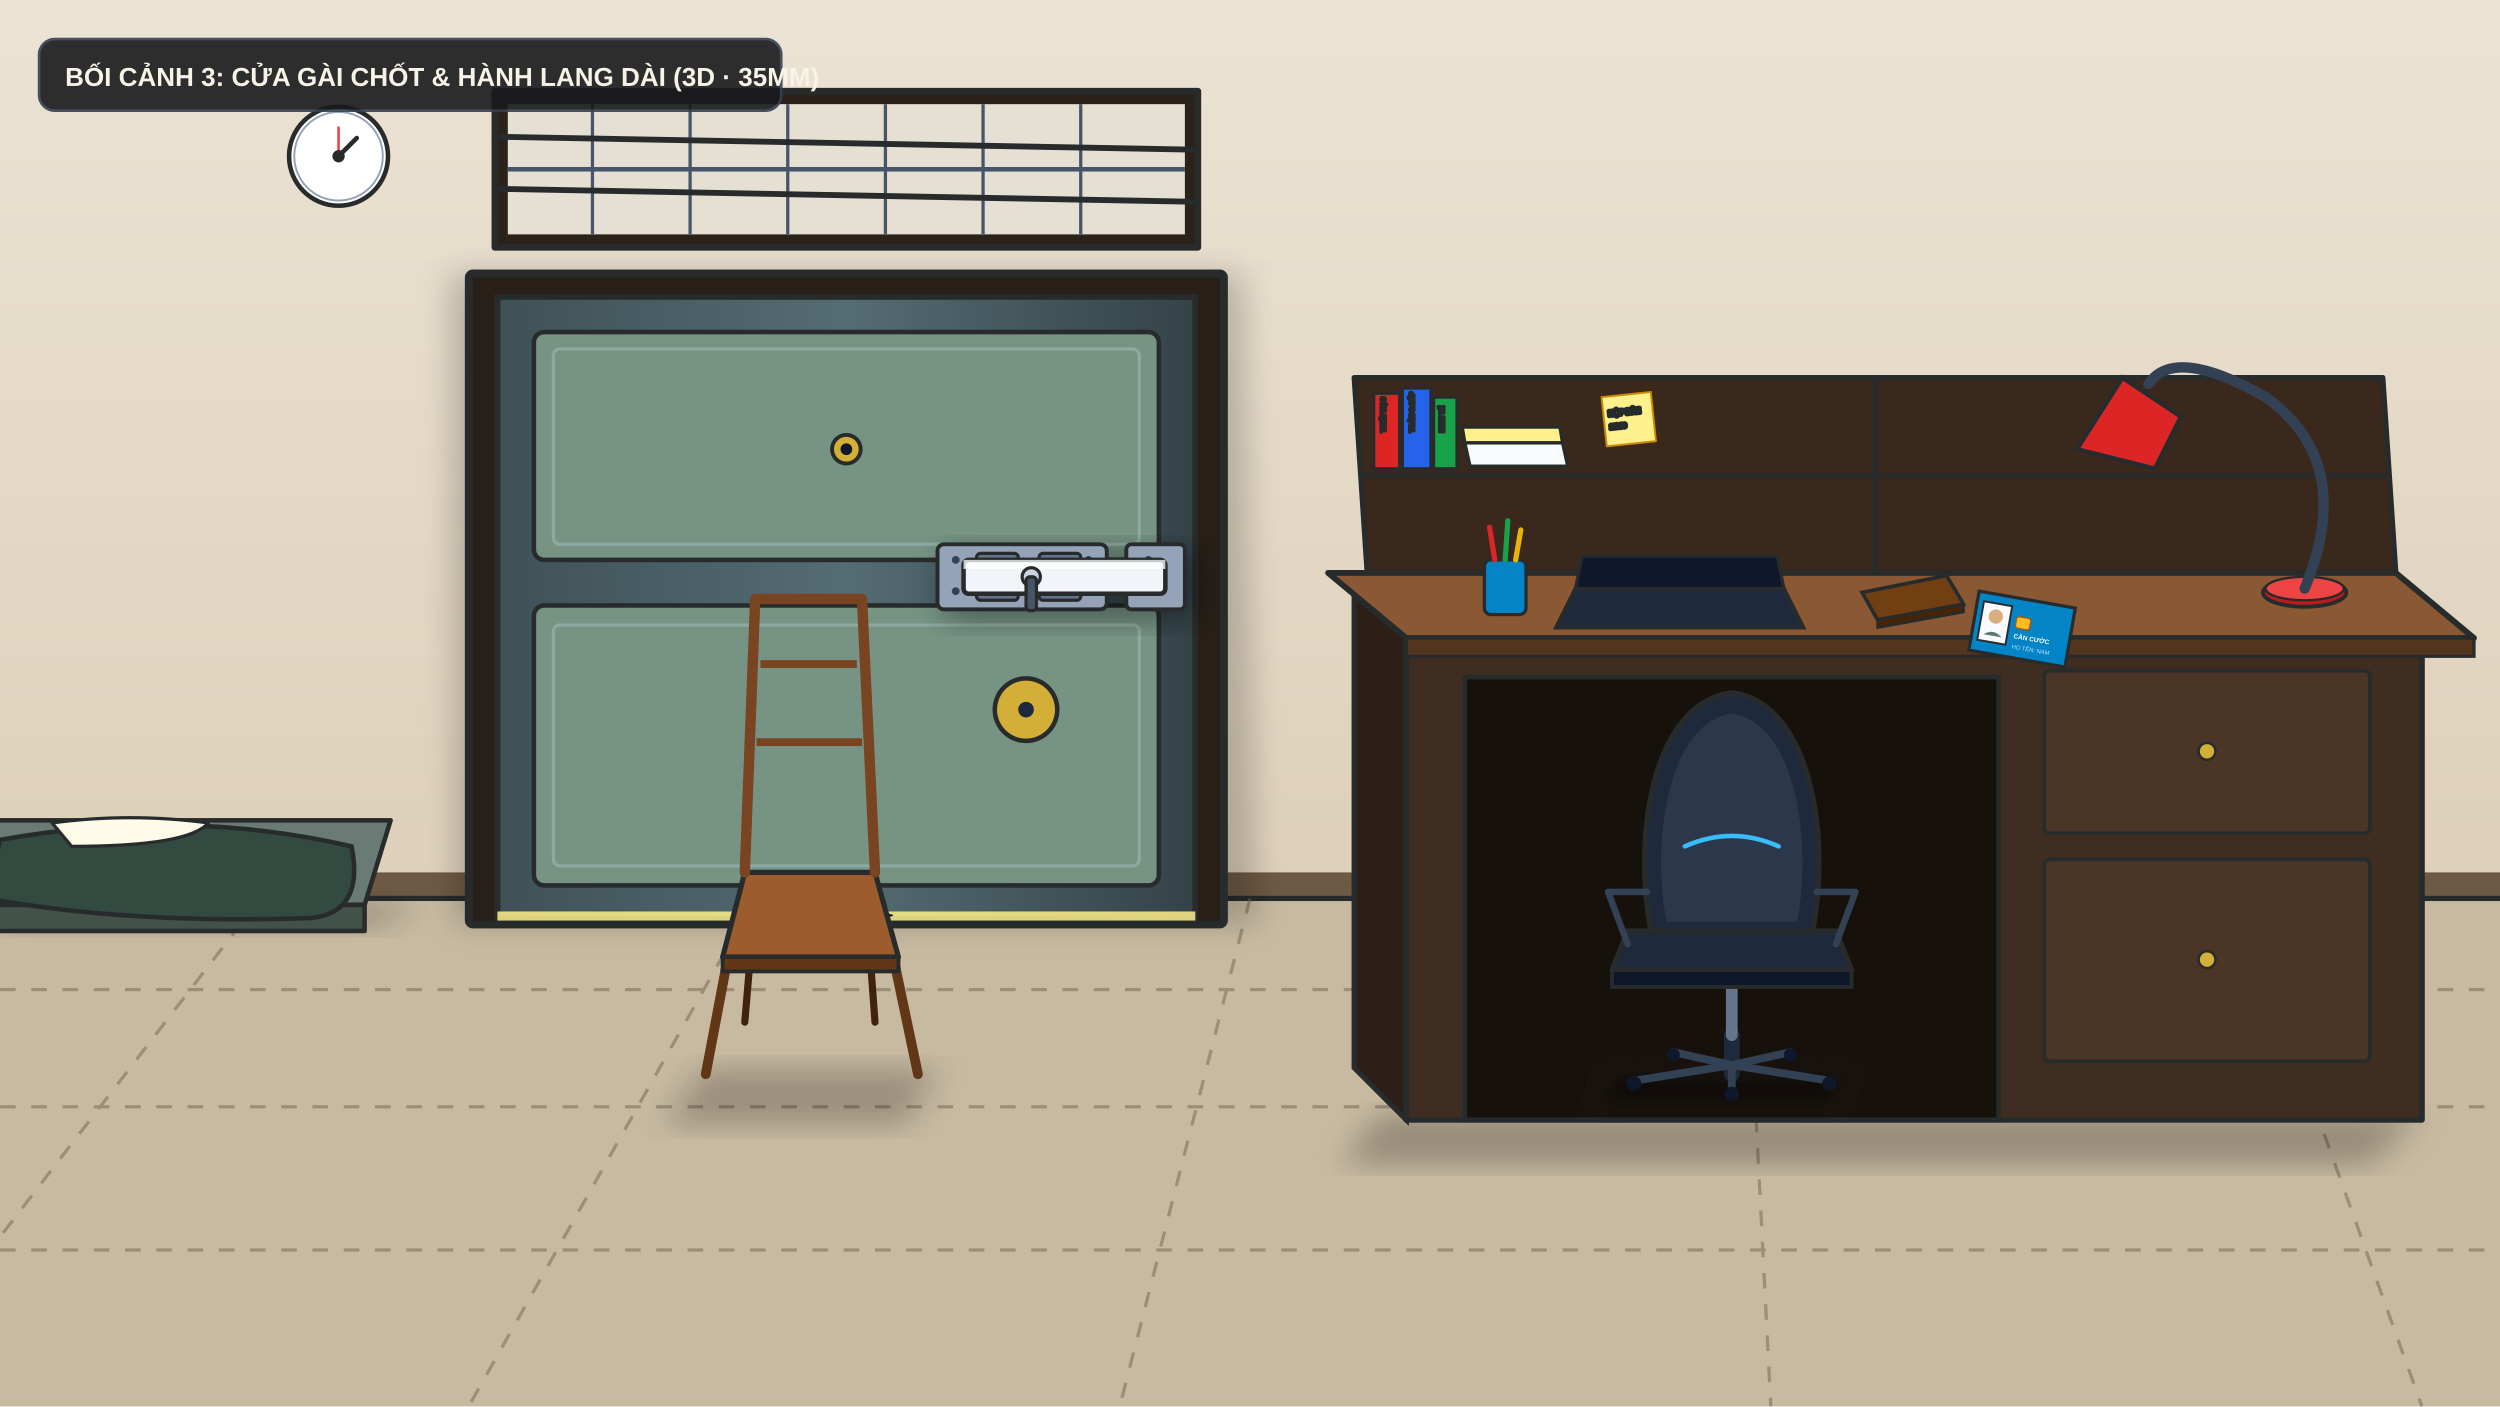
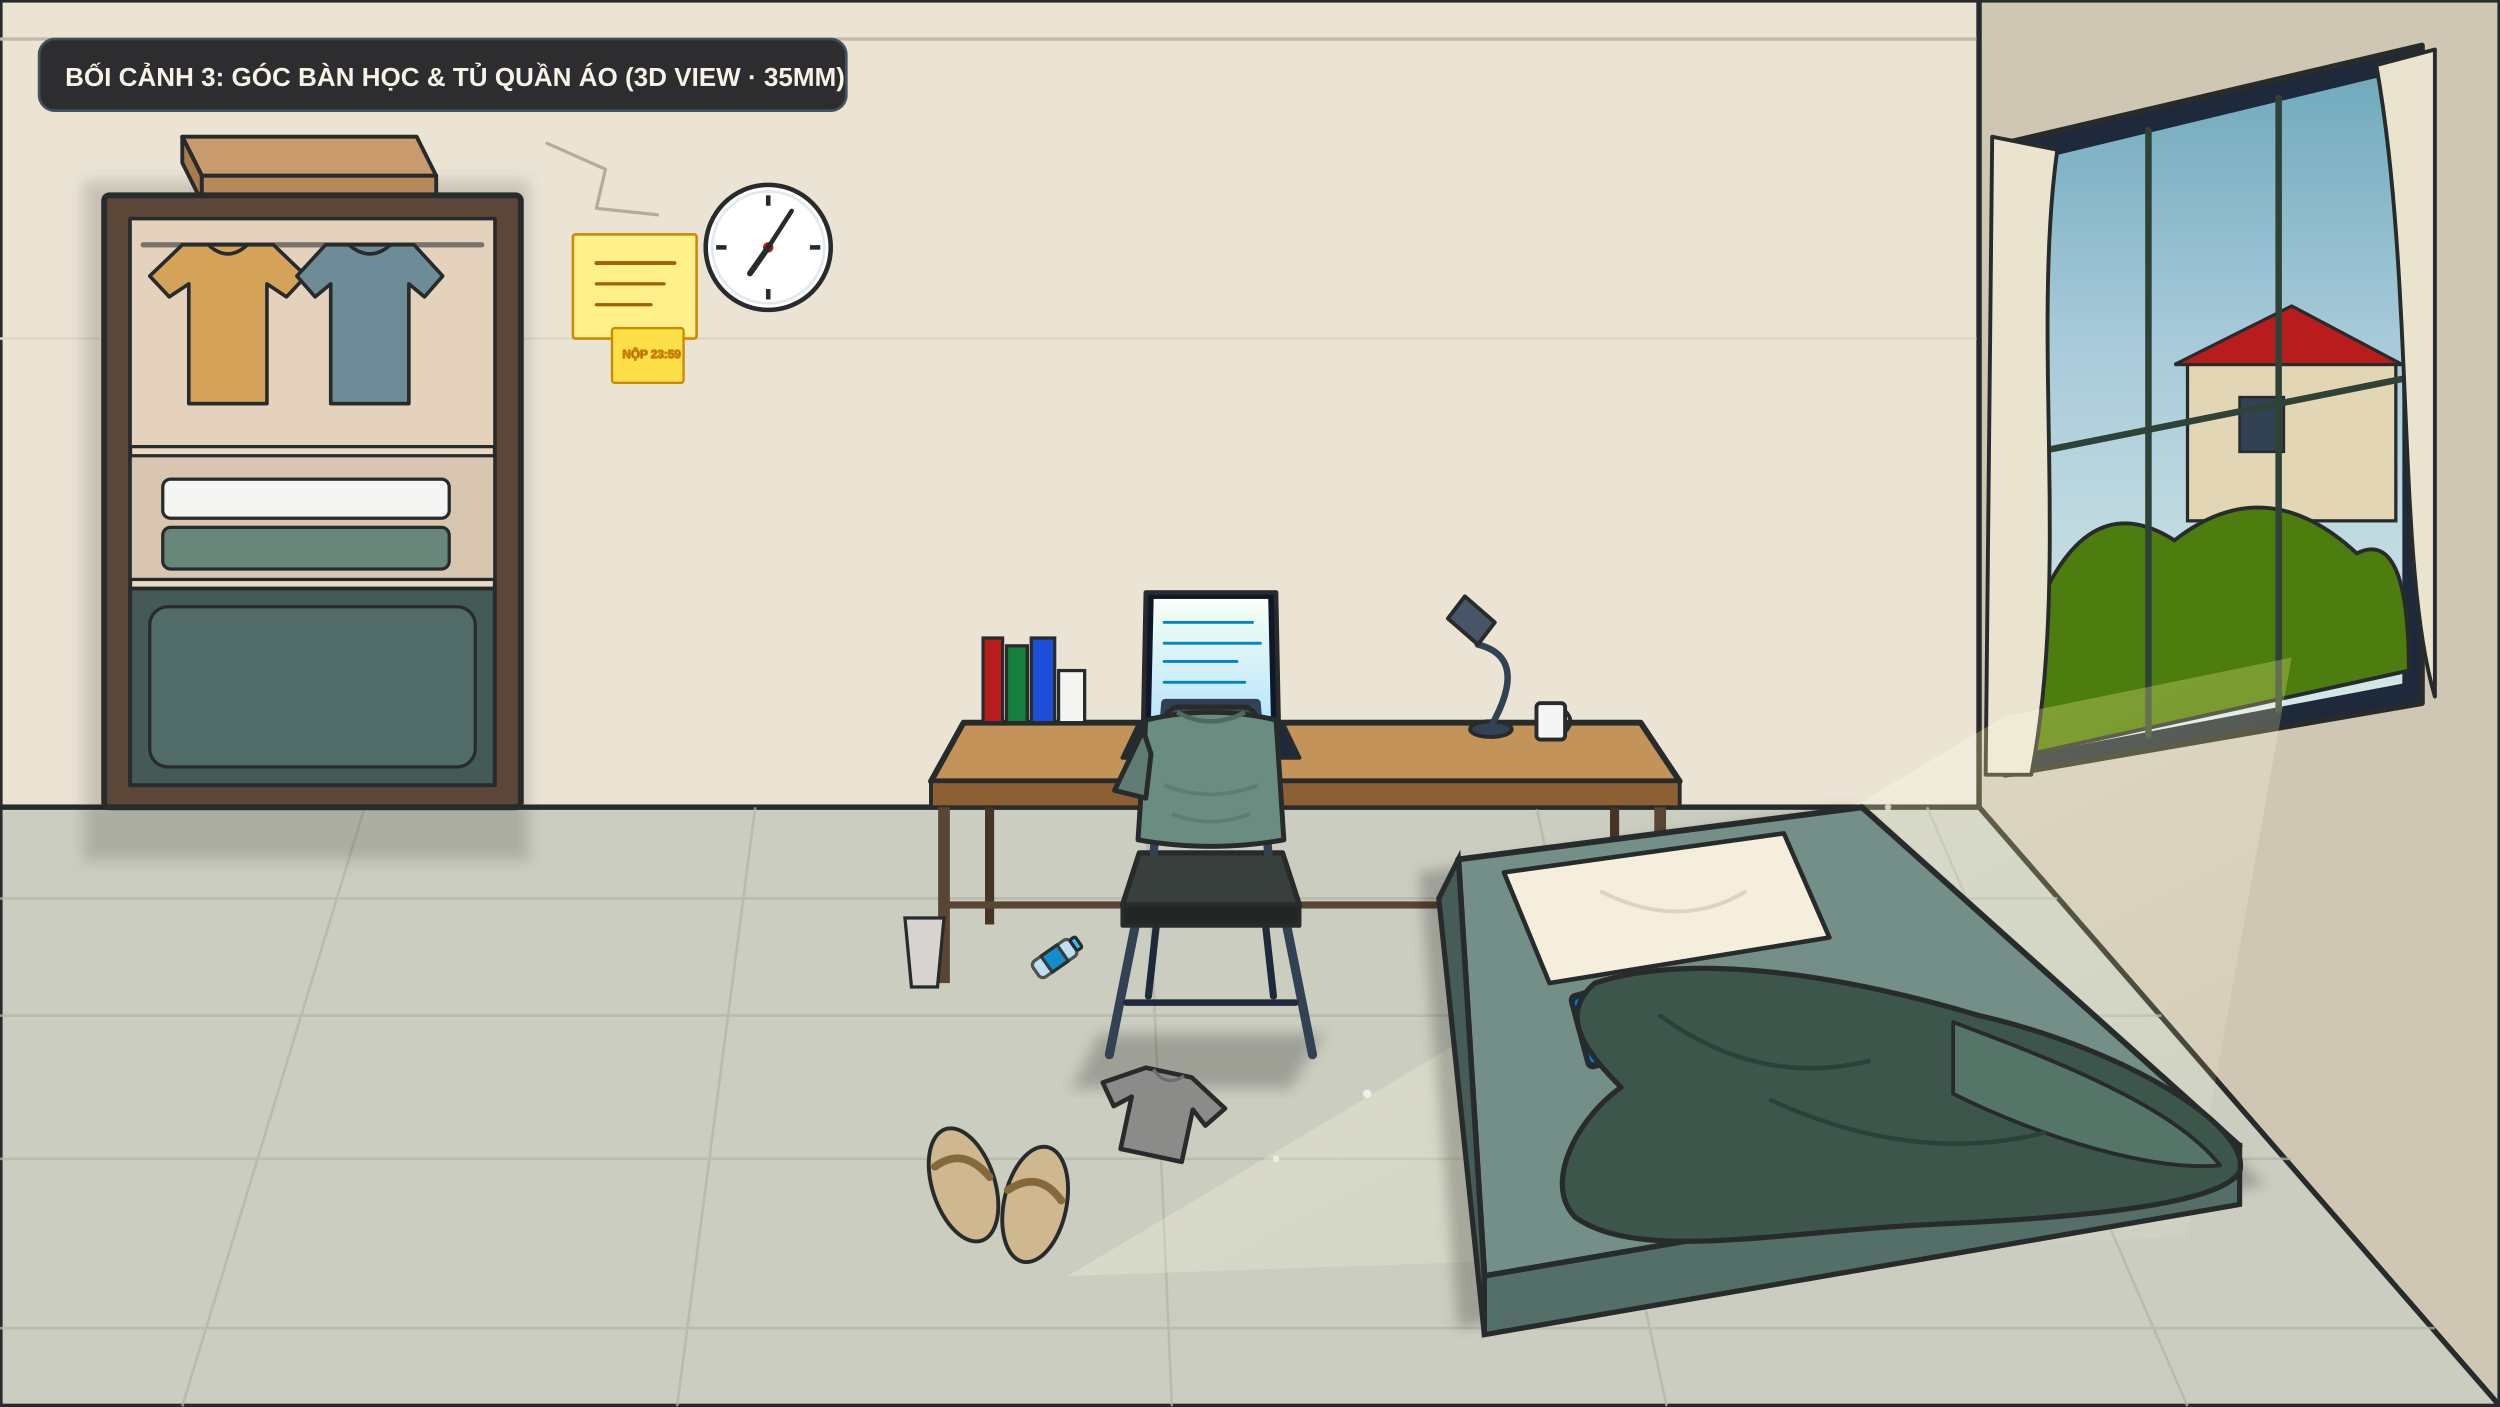
<svg xmlns="http://www.w3.org/2000/svg" width="1920" height="1080" viewBox="0 0 1920 1080">
  <defs>
-     <linearGradient id="door-3d-grad" x1="0%" y1="0%" x2="100%" y2="0%">
-       <stop offset="0%" stop-color="#3f5157" />
-       <stop offset="50%" stop-color="#546c73" />
-       <stop offset="100%" stop-color="#344348" />
+     <linearGradient id="sky-morning-s3" x1="0%" y1="0%" x2="0%" y2="100%">
+       <stop offset="0%" stop-color="#70a9bd" />
+       <stop offset="40%" stop-color="#a8cbda" />
+       <stop offset="100%" stop-color="#dbebe8" />
    </linearGradient>
-     <linearGradient id="wall-grad-scene3" x1="0%" y1="0%" x2="0%" y2="100%">
-       <stop offset="0%" stop-color="#ebe3d3" />
-       <stop offset="100%" stop-color="#ded0ba" />
+     <linearGradient id="sun-shaft-s3" x1="0%" y1="0%" x2="100%" y2="100%">
+       <stop offset="0%" stop-color="#fffde7" stop-opacity="0.65" />
+       <stop offset="35%" stop-color="#fef08a" stop-opacity="0.32" />
+       <stop offset="100%" stop-color="#fef08a" stop-opacity="0.05" />
    </linearGradient>
-     <filter id="door-shadow" x="-20%" y="-20%" width="140%" height="140%">
-       <feGaussianBlur stdDeviation="12" />
+     <linearGradient id="laptop-glow-s3" x1="0%" y1="0%" x2="0%" y2="100%">
+       <stop offset="0%" stop-color="#ffffff" />
+       <stop offset="10%" stop-color="#f0fdf4" />
+       <stop offset="100%" stop-color="#bae6fd" />
+     </linearGradient>
+     <filter id="ao-s3" x="-20%" y="-20%" width="140%" height="140%">
+       <feGaussianBlur stdDeviation="5" result="blur" />
+     </filter>
+     <filter id="dust-soft-s3" x="-50%" y="-50%" width="200%" height="200%">
+       <feGaussianBlur stdDeviation="0.7" />
    </filter>
  </defs>
-   <rect width="1920" height="690" fill="url(#wall-grad-scene3)" />
-   <rect y="690" width="1920" height="390" fill="#c8baa1" />
-   <rect y="670" width="1920" height="20" fill="#6e5a44" />
-   <line x1="0" y1="690" x2="1920" y2="690" stroke="#282b2b" stroke-width="4" />
-   <g stroke="#786955" stroke-width="2.5" opacity="0.55" stroke-dasharray="12 12">
-     <line x1="200" y1="690" x2="-100" y2="1080" />
-     <line x1="580" y1="690" x2="360" y2="1080" />
-     <line x1="960" y1="690" x2="860" y2="1080" />
-     <line x1="1340" y1="690" x2="1360" y2="1080" />
-     <line x1="1720" y1="690" x2="1860" y2="1080" />
-     <line x1="0" y1="760" x2="1920" y2="760" />
-     <line x1="0" y1="850" x2="1920" y2="850" />
-     <line x1="0" y1="960" x2="1920" y2="960" />
-   </g>
-   <g transform="translate(-80 570)" stroke="#282b2b" stroke-width="3.5" stroke-linejoin="round">
-     <polygon points="60,120 400,120 370,145 40,145" fill="#000" opacity="0.2" filter="url(#door-shadow)" />
-     <polygon points="60,60 380,60 360,125 40,125" fill="#697b74" stroke="#282b2b" stroke-width="3.5" />
-     <polygon points="40,125 360,125 360,145 40,145" fill="#425249" stroke="#282b2b" stroke-width="3.5" />
-     <path d="M80 75 Q220 50 350 80 Q360 130 320 135 Q180 140 70 120 Z" fill="#334a41" stroke="#282b2b" stroke-width="3.5" />
-     <path d="M120 62 Q180 54 240 62 Q225 80 135 80 Z" fill="#fefce8" stroke="#282b2b" stroke-width="2.5" />
-   </g>
-   <g transform="translate(260 120)" stroke="#282b2b" stroke-width="3.5">
-     <circle cx="0" cy="0" r="38" fill="#ffffff" />
-     <circle cx="0" cy="0" r="34" fill="none" stroke="#94a3b8" stroke-width="1.5" />
-     <line x1="0" y1="0" x2="14" y2="-14" stroke="#282b2b" stroke-width="3.5" stroke-linecap="round" />
-     <line x1="0" y1="0" x2="0" y2="-22" stroke="#ef4444" stroke-width="2" stroke-linecap="round" />
-     <circle cx="0" cy="0" r="3" fill="#282b2b" />
-   </g>
-   <g transform="translate(380 70)" stroke="#282b2b" stroke-width="4" stroke-linejoin="round">
-     <rect x="0" y="0" width="540" height="120" fill="#2b221a" stroke="#282b2b" stroke-width="5" />
-     <rect x="10" y="10" width="520" height="100" fill="#e5dfd4" stroke="none" />
-     <line x1="10" y1="60" x2="530" y2="60" stroke="#475569" stroke-width="3.5" />
-     <line x1="75" y1="10" x2="75" y2="110" stroke="#475569" stroke-width="2.5" />
-     <line x1="150" y1="10" x2="150" y2="110" stroke="#475569" stroke-width="2.5" />
-     <line x1="225" y1="10" x2="225" y2="110" stroke="#475569" stroke-width="2.5" />
-     <line x1="300" y1="10" x2="300" y2="110" stroke="#475569" stroke-width="2.5" />
-     <line x1="375" y1="10" x2="375" y2="110" stroke="#475569" stroke-width="2.5" />
-     <line x1="450" y1="10" x2="450" y2="110" stroke="#475569" stroke-width="2.5" />
-     <line x1="0" y1="35" x2="540" y2="45" stroke="#282b2b" stroke-width="4.5" stroke-linecap="round" />
-     <line x1="0" y1="75" x2="540" y2="85" stroke="#282b2b" stroke-width="4.5" stroke-linecap="round" />
-   </g>
-   <g id="door-unit-scene3" transform="translate(360 210)">
-     <polygon points="-15,0 595,0 605,500 -10,500" fill="#000" opacity="0.2" filter="url(#door-shadow)" />
-     <rect x="0" y="0" width="580" height="500" fill="#271f18" stroke="#282b2b" stroke-width="6" rx="3" />
-     <rect x="22" y="18" width="536" height="478" fill="url(#door-3d-grad)" stroke="#282b2b" stroke-width="4.5" />
-     <rect x="50" y="45" width="480" height="175" rx="8" fill="#769384" stroke="#282b2b" stroke-width="3.5" />
-     <rect x="50" y="255" width="480" height="215" rx="8" fill="#769384" stroke="#282b2b" stroke-width="3.5" />
-     <rect x="65" y="58" width="450" height="150" rx="5" fill="none" stroke="#8baaa0" stroke-width="2.5" />
-     <rect x="65" y="270" width="450" height="185" rx="5" fill="none" stroke="#8baaa0" stroke-width="2.5" />
-     <circle cx="290" cy="135" r="11" fill="#d4af37" stroke="#282b2b" stroke-width="3" />
-     <circle cx="290" cy="135" r="4.5" fill="#0f172a" stroke="none" />
-     <g transform="translate(360 230)">
-       <rect x="5" y="-18" width="195" height="55" rx="5" fill="#000" opacity="0.35" filter="url(#door-shadow)" />
-       <rect x="0" y="-22" width="130" height="50" rx="5" fill="#94a3b8" stroke="#282b2b" stroke-width="3" />
-       <circle cx="14" cy="-10" r="3" fill="#334155" stroke="none" />
-       <circle cx="14" cy="14" r="3" fill="#334155" stroke="none" />
-       <circle cx="116" cy="-10" r="3" fill="#334155" stroke="none" />
-       <circle cx="116" cy="14" r="3" fill="#334155" stroke="none" />
-       <rect x="145" y="-22" width="45" height="50" rx="4" fill="#94a3b8" stroke="#282b2b" stroke-width="3" />
-       <circle cx="162" cy="-10" r="3" fill="#334155" stroke="none" />
-       <circle cx="162" cy="14" r="3" fill="#334155" stroke="none" />
-       <rect x="30" y="-15" width="32" height="36" rx="3" fill="#64748b" stroke="#282b2b" stroke-width="2.5" />
-       <rect x="78" y="-15" width="32" height="36" rx="3" fill="#64748b" stroke="#282b2b" stroke-width="2.5" />
-       <rect x="20" y="-10" width="155" height="26" rx="4" fill="#f1f5f9" stroke="#282b2b" stroke-width="3.5" />
-       <rect x="20" y="-10" width="155" height="7" fill="#ffffff" opacity="0.75" stroke="none" />
-       <circle cx="72" cy="3" r="7" fill="#cbd5e1" stroke="#282b2b" stroke-width="2.5" />
-       <rect x="68" y="3" width="8" height="26" rx="3" fill="#475569" stroke="#282b2b" stroke-width="2.5" />
-       <circle cx="68" cy="105" r="24" fill="#d4af37" stroke="#282b2b" stroke-width="3.5" />
-       <circle cx="68" cy="105" r="6" fill="#1e293b" stroke="none" />
-     </g>
-     <rect x="22" y="490" width="536" height="7" fill="#fef08a" opacity="0.85" stroke="none" />
-     <ellipse cx="290" cy="493" rx="36" ry="3" fill="#181a1d" stroke="none" />
-   </g>
-   <g transform="translate(560 610)" stroke="#282b2b" stroke-width="4" stroke-linejoin="round">
-     <polygon points="-20,210 160,210 135,255 -50,255" fill="#000" opacity="0.22" filter="url(#door-shadow)" />
-     <line x1="0" y1="120" x2="-18" y2="215" stroke="#613717" stroke-width="7.5" stroke-linecap="round" />
-     <line x1="125" y1="120" x2="145" y2="215" stroke="#613717" stroke-width="7.5" stroke-linecap="round" />
-     <line x1="20" y1="80" x2="12" y2="175" stroke="#40230c" stroke-width="5.5" stroke-linecap="round" />
-     <line x1="105" y1="80" x2="112" y2="175" stroke="#40230c" stroke-width="5.5" stroke-linecap="round" />
-     <polygon points="12,60 112,60 130,125 -5,125" fill="#9c5c2d" stroke="#282b2b" stroke-width="4" />
-     <polygon points="-5,125 130,125 130,136 -5,136" fill="#613717" stroke="#282b2b" stroke-width="3" />
-     <path d="M12 60 L20 -150 L102 -150 L112 60" fill="none" stroke="#784421" stroke-width="8" stroke-linecap="round" />
-     <line x1="24" y1="-100" x2="98" y2="-100" stroke="#784421" stroke-width="6" />
-     <line x1="21" y1="-40" x2="102" y2="-40" stroke="#784421" stroke-width="6" />
-   </g>
-   <g id="nam-study-desk-scene3" transform="translate(1080 430)">
-     <polygon points="-20,425 780,425 740,465 -50,465" fill="#000" opacity="0.25" filter="url(#door-shadow)" />
-     <g transform="translate(0 -140)" stroke="#282b2b" stroke-width="3.5" stroke-linejoin="round">
-       <polygon points="-40,0 750,0 760,150 -30,150" fill="#3a281c" stroke="#282b2b" stroke-width="4" />
-       <line x1="-35" y1="75" x2="755" y2="75" stroke="#282b2b" stroke-width="3.5" />
-       <line x1="360" y1="0" x2="360" y2="150" stroke="#282b2b" stroke-width="3.5" />
-       <g stroke="#282b2b" stroke-width="2.5">
-         <rect x="-25" y="12" width="20" height="58" fill="#dc2626" />
-         <text x="-16" y="42" font-family="Arial" font-size="5" font-weight="bold" fill="#fff" transform="rotate(-90 -16 42)">TRIẾT HỌC</text>
-         <rect x="-3" y="8" width="22" height="62" fill="#2563eb" />
-         <text x="6" y="42" font-family="Arial" font-size="5" font-weight="bold" fill="#fff" transform="rotate(-90 6 42)">TOÁN C.CẤP</text>
-         <rect x="21" y="15" width="18" height="55" fill="#16a34a" />
-         <text x="29" y="42" font-family="Arial" font-size="5" font-weight="bold" fill="#fff" transform="rotate(-90 29 42)">KINH TẾ</text>
-         <polygon points="45,50 120,50 124,68 49,68" fill="#f8fafc" />
-         <polygon points="43,38 118,38 120,50 45,50" fill="#fef08a" />
+   <rect width="1920" height="1080" fill="#d9d3c5" />
+   <polygon points="0,0 1520,0 1520,620 0,620" fill="#ebe4d5" stroke="#282b2b" stroke-width="4" stroke-linejoin="round" />
+   <line x1="0" y1="30" x2="1520" y2="30" stroke="#c2baa8" stroke-width="2.5" />
+   <line x1="0" y1="260" x2="1520" y2="260" stroke="#dfd8c7" stroke-width="2" />
+   <polygon points="1520,0 1920,0 1920,1080 1520,620" fill="#cfc7b4" stroke="#282b2b" stroke-width="4" stroke-linejoin="round" />
+   <polygon points="0,620 1520,620 1920,1080 0,1080" fill="#cacdbf" stroke="#282b2b" stroke-width="4" stroke-linejoin="round" />
+   <g stroke="#b3b6a6" stroke-width="2" opacity="0.75">
+     <line x1="0" y1="690" x2="1580" y2="690" />
+     <line x1="0" y1="780" x2="1660" y2="780" />
+     <line x1="0" y1="890" x2="1760" y2="890" />
+     <line x1="0" y1="1020" x2="1870" y2="1020" />
+     <line x1="280" y1="620" x2="140" y2="1080" />
+     <line x1="580" y1="620" x2="520" y2="1080" />
+     <line x1="880" y1="620" x2="900" y2="1080" />
+     <line x1="1180" y1="620" x2="1280" y2="1080" />
+     <line x1="1480" y1="620" x2="1680" y2="1080" />
+   </g>
+   <g id="wardrobe-closet-s3" transform="translate(80 140)" stroke="#282b2b" stroke-width="3.8" stroke-linejoin="round">
+     <rect x="-15" y="0" width="340" height="520" fill="#000" opacity="0.15" filter="url(#ao-s3)" />
+     <polygon points="60,-35 240,-35 255,-5 75,-5" fill="#c99a6b" stroke="#282b2b" stroke-width="3" />
+     <polygon points="60,-35 75,-5 75,15 60,-15" fill="#a77b4d" stroke="#282b2b" stroke-width="3" />
+     <polygon points="75,-5 255,-5 255,15 75,15" fill="#b88858" stroke="#282b2b" stroke-width="3" />
+     <rect x="0" y="10" width="320" height="470" rx="4" fill="#5c4637" stroke-width="4.5" />
+     <rect x="20" y="28" width="280" height="435" fill="#eadbc7" stroke-width="3" />
+     <rect x="20" y="28" width="280" height="175" fill="#e4d2bc" stroke-width="2.5" />
+     <line x1="30" y1="48" x2="290" y2="48" stroke="#78716c" stroke-width="4" stroke-linecap="round" />
+     <g stroke="#282b2b" stroke-width="2.8">
+       <path d="M60 48 L35 72 L50 88 L65 78 L65 170 L125 170 L125 78 L140 88 L155 72 L130 48 Z" fill="#d4a359" />
+       <path d="M80 48 Q95 62 110 48" fill="none" />
+     </g>
+     <g stroke="#282b2b" stroke-width="2.8">
+       <path d="M170 48 L148 72 L162 88 L174 78 L174 170 L234 170 L234 78 L246 88 L260 72 L238 48 Z" fill="#6d8c97" />
+       <path d="M188 48 Q204 62 220 48" fill="none" />
+     </g>
+     <rect x="20" y="210" width="280" height="95" fill="#d8c6b0" stroke-width="2.5" />
+     <rect x="45" y="228" width="220" height="30" rx="6" fill="#f5f5f4" stroke-width="2.5" />
+     <rect x="45" y="265" width="220" height="32" rx="6" fill="#68867a" stroke-width="2.5" />
+     <rect x="20" y="312" width="280" height="151" fill="#435a57" stroke-width="3" />
+     <rect x="35" y="326" width="250" height="123" rx="14" fill="#516c68" stroke-width="2.5" />
+   </g>
+   <g id="wall-accents-s3">
+     <path d="M420 110 L465 130 L458 160 L505 165" fill="none" stroke="#b5ad9b" stroke-width="2.5" stroke-linecap="round" stroke-linejoin="round" />
+     <g transform="translate(440 180)" stroke="#ca8a04" stroke-linejoin="round">
+       <rect x="0" y="0" width="95" height="80" fill="#fef08a" stroke-width="2" rx="2" />
+       <line x1="18" y1="22" x2="78" y2="22" stroke="#a16207" stroke-width="3" stroke-linecap="round" />
+       <line x1="18" y1="38" x2="70" y2="38" stroke="#a16207" stroke-width="2.5" stroke-linecap="round" />
+       <line x1="18" y1="54" x2="60" y2="54" stroke="#a16207" stroke-width="2.5" stroke-linecap="round" />
+       <rect x="30" y="72" width="55" height="42" fill="#fde047" stroke="#ca8a04" stroke-width="1.8" rx="2" />
+       <text x="38" y="95" font-family="Arial" font-size="9" font-weight="bold" fill="#b91c1c">NỘP 23:59</text>
+     </g>
+     <g id="wall-clock-s3" transform="translate(590 190)" stroke="#282b2b" stroke-width="3.5" stroke-linejoin="round">
+       <circle cx="0" cy="0" r="48" fill="#ffffff" />
+       <circle cx="0" cy="0" r="43" fill="none" stroke="#e2e8f0" stroke-width="2" />
+       <line x1="0" y1="-40" x2="0" y2="-32" stroke="#282b2b" stroke-width="3.5" />
+       <line x1="40" y1="0" x2="32" y2="0" stroke="#282b2b" stroke-width="3.5" />
+       <line x1="0" y1="40" x2="0" y2="32" stroke="#282b2b" stroke-width="3.5" />
+       <line x1="-40" y1="0" x2="-32" y2="0" stroke="#282b2b" stroke-width="3.5" />
+       <circle cx="0" cy="0" r="4" fill="#b91c1c" stroke="none" />
+       <line x1="0" y1="0" x2="-14" y2="20" stroke="#282b2b" stroke-width="4.5" stroke-linecap="round" />
+       <line x1="0" y1="0" x2="18" y2="-28" stroke="#282b2b" stroke-width="3.5" stroke-linecap="round" />
+     </g>
+   </g>
+   <g id="window-morning-s3">
+     <polygon points="1540,110 1860,35 1860,540 1540,595" fill="#1e293b" stroke="#282b2b" stroke-width="4.5" stroke-linejoin="round" />
+     <polygon points="1555,125 1845,55 1845,525 1555,580" fill="url(#sky-morning-s3)" />
+     <g>
+       <polygon points="1670,280 1760,235 1845,280 1670,280" fill="#b91c1c" stroke="#282b2b" stroke-width="2.5" />
+       <polygon points="1680,280 1840,280 1840,400 1680,400" fill="#e2d6b5" stroke="#282b2b" stroke-width="2.5" />
+       <rect x="1720" y="305" width="34" height="42" fill="#334155" stroke="#282b2b" stroke-width="2" />
+       <path d="M1560 480 Q1600 370 1670 415 Q1740 360 1810 425 Q1850 405 1850 515 L1555 580 Z" fill="#4d7c0f" stroke="#282b2b" stroke-width="3" stroke-linejoin="round" />
+     </g>
+     <g stroke="#2e4237" stroke-width="5" stroke-linecap="round">
+       <line x1="1650" y1="100" x2="1650" y2="565" />
+       <line x1="1750" y1="75" x2="1750" y2="545" />
+       <line x1="1550" y1="350" x2="1850" y2="290" />
+     </g>
+     <path d="M1530 105 L1580 115 C1560 260 1590 440 1560 595 L1525 595 Z" fill="#eae4cf" stroke="#282b2b" stroke-width="3" stroke-linejoin="round" />
+     <path d="M1825 50 L1870 38 L1870 535 C1840 435 1855 220 1825 50 Z" fill="#eae4cf" stroke="#282b2b" stroke-width="3" stroke-linejoin="round" />
+     <polygon points="1540,550 1760,505 1680,950 820,980" fill="url(#sun-shaft-s3)" style="mix-blend-mode: screen;" />
+     <g id="vfx-sun-dust" opacity="0.8" filter="url(#dust-soft-s3)">
+       <circle cx="1450" cy="620" r="2.5" fill="#ffffff" opacity="0.9" />
+       <circle cx="1380" cy="670" r="3.0" fill="#fef08a" opacity="0.8" />
+       <circle cx="1240" cy="720" r="2.2" fill="#ffffff" opacity="0.75" />
+       <circle cx="1160" cy="780" r="2.8" fill="#fef08a" opacity="0.85" />
+       <circle cx="1050" cy="840" r="3.2" fill="#ffffff" opacity="0.9" />
+       <circle cx="1290" cy="760" r="2.0" fill="#fffde7" opacity="0.7" />
+       <circle cx="1480" cy="690" r="2.6" fill="#fef08a" opacity="0.8" />
+       <circle cx="980" cy="890" r="2.4" fill="#ffffff" opacity="0.8" />
+     </g>
+   </g>
+   <g id="study-desk-s3" transform="translate(740 490)">
+     <polygon points="0,65 520,65 550,110 -25,110" fill="#c4935a" stroke="#282b2b" stroke-width="4.5" stroke-linejoin="round" />
+     <polygon points="-25,110 550,110 550,130 -25,130" fill="#8c6032" stroke="#282b2b" stroke-width="3" />
+     <g stroke="#282b2b" stroke-width="3.5" stroke-linejoin="round">
+       <line x1="20" y1="130" x2="20" y2="220" stroke="#453326" stroke-width="7" />
+       <line x1="500" y1="130" x2="500" y2="220" stroke="#453326" stroke-width="7" />
+       <line x1="-15" y1="130" x2="-15" y2="265" stroke="#5a4433" stroke-width="9" />
+       <line x1="535" y1="130" x2="535" y2="265" stroke="#5a4433" stroke-width="9" />
+       <line x1="-15" y1="205" x2="535" y2="205" stroke="#5a4433" stroke-width="5.5" />
+     </g>
+     <polygon points="-45,215 -15,215 -20,268 -40,268" fill="#d6d3d1" stroke="#282b2b" stroke-width="2.5" />
+     <g stroke="#282b2b" stroke-width="2.5">
+       <rect x="15" y="0" width="15" height="65" fill="#b91c1c" />
+       <rect x="33" y="6" width="16" height="59" fill="#15803d" />
+       <rect x="52" y="0" width="18" height="65" fill="#1d4ed8" />
+       <rect x="73" y="25" width="20" height="40" fill="#f5f5f4" />
+     </g>
+     <g transform="translate(190 -10)" stroke="#282b2b" stroke-width="3.5" stroke-linejoin="round">
+       <polygon points="-55,75 55,75 68,102 -68,102" fill="#1e293b" stroke-width="3" />
+       <rect x="-15" y="90" width="30" height="8" rx="1.5" fill="#475569" stroke="none" />
+       <polygon points="-52,75 52,75 50,-25 -50,-25" fill="#0f172a" stroke-width="3.5" />
+       <polygon points="-46,70 46,70 44,-20 -44,-20" fill="url(#laptop-glow-s3)" stroke="none" />
+       <g stroke="#0284c7" stroke-width="2.2" stroke-linecap="round">
+         <line x1="-36" y1="-2" x2="32" y2="-2" />
+         <line x1="-36" y1="14" x2="38" y2="14" />
+         <line x1="-36" y1="28" x2="20" y2="28" />
+         <line x1="-36" y1="44" x2="26" y2="44" />
      </g>
-       <rect x="150" y="15" width="38" height="38" fill="#fef08a" stroke="#ca8a04" stroke-width="1.5" transform="rotate(-6 150 15)" />
-       <text x="154" y="30" font-family="Arial" font-size="5.5" font-weight="bold" fill="#854d0e" transform="rotate(-6 150 15)">NỘP BÀI!</text>
-       <text x="154" y="40" font-family="Arial" font-size="4.5" fill="#b91c1c" transform="rotate(-6 150 15)">23h59</text>
-     </g>
-     <polygon points="-40,20 0,60 0,430 -40,390" fill="#2b1f17" stroke="#282b2b" stroke-width="4" />
-     <polygon points="0,60 780,60 780,430 0,430" fill="#3f2d21" stroke="#282b2b" stroke-width="4.5" stroke-linejoin="round" />
-     <rect x="45" y="90" width="410" height="340" fill="#17110c" stroke="#282b2b" stroke-width="3.5" />
-     <g stroke="#282b2b" stroke-width="3">
-       <rect x="490" y="85" width="250" height="125" rx="4" fill="#4a3527" />
-       <circle cx="615" cy="147" r="6.5" fill="#d4af37" stroke-width="2" />
-       <rect x="490" y="230" width="250" height="155" rx="4" fill="#4a3527" />
-       <circle cx="615" cy="307" r="6.5" fill="#d4af37" stroke-width="2" />
-     </g>
-     <g id="student-swivel-chair-scene3" transform="translate(250 280)" stroke="#282b2b" stroke-width="3.8" stroke-linejoin="round">
-       <polygon points="-95,110 95,110 80,145 -110,145" fill="#000" opacity="0.3" filter="url(#door-shadow)" />
-       <g stroke="#334155" stroke-width="6" stroke-linecap="round">
-         <line x1="0" y1="85" x2="0" y2="115" stroke="#1e293b" stroke-width="12" />
-         <line x1="0" y1="108" x2="-75" y2="120" />
-         <line x1="0" y1="108" x2="75" y2="120" />
-         <line x1="0" y1="108" x2="-45" y2="98" />
-         <line x1="0" y1="108" x2="45" y2="98" />
-         <line x1="0" y1="108" x2="0" y2="128" />
+     </g>
+     <g stroke="#282b2b" stroke-width="3" stroke-linejoin="round">
+       <rect x="440" y="50" width="22" height="28" rx="3" fill="#f5f5f4" />
+       <path d="M462 56 Q470 64 462 72" fill="none" />
+       <ellipse cx="405" cy="70" rx="16" ry="6" fill="#334155" />
+       <path d="M405 68 Q435 15 395 5" fill="none" stroke="#334155" stroke-width="5" stroke-linecap="round" />
+       <polygon points="395,5 372,-15 385,-32 408,-12" fill="#475569" />
+     </g>
+     <g id="study-desk-chair-s3" transform="translate(190 95)" stroke="#282b2b" stroke-width="3.8" stroke-linejoin="round">
+       <polygon points="-85,210 85,210 60,250 -105,250" fill="#000" opacity="0.22" filter="url(#ao-s3)" />
+       <g stroke="#334155" stroke-width="7" stroke-linecap="round">
+         <line x1="-55" y1="110" x2="-78" y2="225" />
+         <line x1="55" y1="110" x2="78" y2="225" />
+         <line x1="-38" y1="90" x2="-48" y2="180" stroke="#1e293b" stroke-width="5.5" />
+         <line x1="38" y1="90" x2="48" y2="180" stroke="#1e293b" stroke-width="5.5" />
+         <line x1="-65" y1="185" x2="65" y2="185" stroke="#1e293b" stroke-width="5" />
      </g>
-       <circle cx="-75" cy="122" r="5.5" fill="#0f172a" stroke="none" />
-       <circle cx="75" cy="122" r="5.5" fill="#0f172a" stroke="none" />
-       <circle cx="-45" cy="100" r="5" fill="#0f172a" stroke="none" />
-       <circle cx="45" cy="100" r="5" fill="#0f172a" stroke="none" />
-       <circle cx="0" cy="130" r="5.5" fill="#0f172a" stroke="none" />
-       <line x1="0" y1="85" x2="0" y2="25" stroke="#64748b" stroke-width="9" stroke-linecap="round" />
-       <polygon points="-80,5 80,5 92,35 -92,35" fill="#1e293b" stroke="#282b2b" stroke-width="4" />
-       <polygon points="-92,35 92,35 92,48 -92,48" fill="#0f172a" stroke="#282b2b" stroke-width="3" />
-       <path d="M-62 5 C-76 -65 -62 -170 0 -178 C62 -170 76 -65 62 5 Z" fill="#1e293b" stroke="#282b2b" stroke-width="4" />
-       <path d="M-50 -2 C-62 -60 -50 -155 0 -162 C50 -155 62 -60 50 -2 Z" fill="#334155" opacity="0.65" stroke="none" />
-       <path d="M-36 -60 Q0 -76 36 -60" fill="none" stroke="#38bdf8" stroke-width="3.5" stroke-linecap="round" />
-       <g stroke="#334155" stroke-width="5" stroke-linecap="round">
-         <path d="M-80 15 L-95 -25 L-65 -25" fill="none" />
-         <path d="M80 15 L95 -25 L65 -25" fill="none" />
+       <polygon points="-55,70 55,70 68,110 -68,110" fill="#383f3c" stroke-width="4" />
+       <polygon points="-68,110 68,110 68,126 -68,126" fill="#222725" stroke-width="3" />
+       <path d="M-44 70 L-35 -45 L35 -45 L44 70" fill="none" stroke="#334155" stroke-width="6.5" stroke-linecap="round" stroke-linejoin="round" />
+       <rect x="-35" y="-42" width="70" height="95" rx="10" fill="#404d49" stroke-width="3.8" />
+       <g stroke="#282b2b" stroke-width="3.8" stroke-linejoin="round">
+         <path d="M-50 -32 Q0 -44 50 -32 L56 60 Q0 70 -56 60 Z" fill="#6b8c80" />
+         <path d="M-52 -24 L-74 22 L-50 28 L-46 -6 Z" fill="#5e7c72" />
+         <path d="M-26 -38 Q0 -24 26 -38" fill="none" stroke="#4d6960" stroke-width="3.5" />
+         <path d="M-36 18 Q0 32 36 18" fill="none" stroke="#5e7c72" stroke-width="3" />
+         <path d="M-30 40 Q0 52 30 40" fill="none" stroke="#5e7c72" stroke-width="3" />
      </g>
    </g>
-     <polygon points="-60,10 760,10 820,60 0,60" fill="#8a5833" stroke="#282b2b" stroke-width="4.5" stroke-linejoin="round" />
-     <polygon points="0,60 820,60 820,74 0,74" fill="#54361e" stroke="#282b2b" stroke-width="2.5" />
-     <g transform="translate(690 25)">
-       <ellipse cx="0" cy="0" rx="32" ry="11" fill="#b91c1c" stroke="#282b2b" stroke-width="3" />
-       <ellipse cx="0" cy="-3" rx="30" ry="9" fill="#ef4444" stroke="#282b2b" stroke-width="1.8" />
-       <path d="M0 -3 Q40 -100 -30 -150 Q-100 -190 -120 -160" fill="none" stroke="#334155" stroke-width="8" stroke-linecap="round" />
-       <path d="M-140 -165 L-95 -135 L-115 -95 L-175 -110 Z" fill="#dc2626" stroke="#282b2b" stroke-width="3.5" />
-     </g>
-     <g transform="translate(60 15)">
-       <rect x="0" y="-15" width="32" height="42" rx="5" fill="#0284c7" stroke="#282b2b" stroke-width="2.5" />
-       <line x1="8" y1="-15" x2="4" y2="-40" stroke="#dc2626" stroke-width="4" stroke-linecap="round" />
-       <line x1="16" y1="-15" x2="18" y2="-45" stroke="#16a34a" stroke-width="4" stroke-linecap="round" />
-       <line x1="24" y1="-15" x2="28" y2="-38" stroke="#eab308" stroke-width="4" stroke-linecap="round" />
-     </g>
-     <g transform="translate(210 22)">
-       <polygon points="-80,0 80,0 95,30 -95,30" fill="#1e293b" stroke="#282b2b" stroke-width="3" />
-       <polygon points="-80,0 80,0 75,-25 -75,-25" fill="#0f172a" stroke="#282b2b" stroke-width="2.5" />
-     </g>
-     <g transform="translate(350 20)">
-       <polygon points="0,5 65,-8 78,14 12,26" fill="#713f12" stroke="#282b2b" stroke-width="2.8" />
-       <polygon points="12,26 78,14 78,20 12,32" fill="#452408" stroke="#282b2b" stroke-width="2" />
-     </g>
-     <g transform="translate(440 24) rotate(10)">
-       <polygon points="0,0 75,0 75,46 0,46" fill="#0284c7" stroke="#282b2b" stroke-width="2.5" />
-       <rect x="5" y="7" width="22" height="30" fill="#f8fafc" stroke="#282b2b" stroke-width="1.5" />
-       <circle cx="16" cy="17" r="5.5" fill="#dbad82" />
-       <path d="M9 32 Q16 26 23 32 Z" fill="#5c7a70" />
-       <rect x="32" y="14" width="11" height="9" rx="2" fill="#fbbf24" stroke="#b45309" stroke-width="1" />
-       <text x="32" y="31" font-family="Arial" font-size="5" font-weight="bold" fill="#fff">CĂN CƯỚC</text>
-       <text x="32" y="39" font-family="Arial" font-size="4.5" fill="#bae6fd">HỌ TÊN: NAM</text>
-     </g>
-   </g>
-   <rect x="30" y="30" width="570" height="55" rx="12" fill="#181a1d" opacity="0.9" stroke="#334155" stroke-width="2" />
-   <text x="50" y="66" font-family="Arial, sans-serif" font-size="20" font-weight="bold" fill="#f8f3e7">BỐI CẢNH 3: CỬA GÀI CHỐT &amp; HÀNH LANG DÀI (3D · 35MM)</text>
+   </g>
+   <g id="nam-mattress-s3" transform="translate(1120 620)">
+     <polygon points="-30,50 300,0 620,290 0,400" fill="#000" opacity="0.22" filter="url(#ao-s3)" />
+     <polygon points="0,40 310,0 600,260 20,360" fill="#738f88" stroke="#282b2b" stroke-width="4.5" stroke-linejoin="round" />
+     <polygon points="20,360 600,260 600,305 20,405" fill="#546e68" stroke="#282b2b" stroke-width="4" />
+     <polygon points="0,40 20,360 20,405 -15,70" fill="#465c57" stroke="#282b2b" stroke-width="4" />
+     <polygon points="35,50 250,20 285,100 70,135" fill="#f5eedc" stroke="#282b2b" stroke-width="3.5" rx="12" stroke-linejoin="round" />
+     <path d="M110 65 Q170 95 220 65" fill="none" stroke="#ded4bd" stroke-width="3" stroke-linecap="round" />
+     <g transform="translate(85 145) rotate(-15)" stroke="#282b2b" stroke-width="2.5">
+       <rect x="0" y="0" width="32" height="58" rx="4.5" fill="#1e293b" />
+       <rect x="3" y="4" width="26" height="50" rx="2.5" fill="#0284c7" stroke="none" />
+       <text x="16" y="26" font-family="Arial" font-size="7.5" font-weight="bold" fill="#ffffff" text-anchor="middle">07:00</text>
+       <text x="16" y="38" font-family="Arial" font-size="5" fill="#fef08a" text-anchor="middle">BÁO THỨC</text>
+     </g>
+     <g stroke="#282b2b" stroke-width="4" stroke-linejoin="round">
+       <path d="M105 135 C180 110 300 130 400 160 C510 185 610 245 600 280 C585 305 480 315 370 320 C250 325 140 350 90 315 C65 290 90 240 125 215 C100 190 75 160 105 135 Z" fill="#3d564c" />
+       <path d="M380 165 C460 195 550 230 585 275 C535 280 450 255 380 220 Z" fill="#557569" stroke-width="3" />
+       <path d="M155 160 Q230 215 315 195" fill="none" stroke="#2d4139" stroke-width="3.5" stroke-linecap="round" />
+       <path d="M240 225 Q350 275 450 250" fill="none" stroke="#2d4139" stroke-width="3.5" stroke-linecap="round" />
+     </g>
+   </g>
+   <g id="floor-props-s3">
+     <g transform="translate(880 820) rotate(12)" stroke="#282b2b" stroke-width="3.5" stroke-linejoin="round">
+       <path d="M0 0 L-30 18 L-18 34 L-6 24 L-6 65 L42 65 L42 24 L54 34 L66 18 L36 0 Z" fill="#8b8c89" />
+       <path d="M6 0 Q18 12 30 0" fill="none" stroke="#6b6d6a" stroke-width="2.5" />
+     </g>
+     <g transform="translate(740 910)" stroke="#282b2b" stroke-width="3" stroke-linejoin="round">
+       <ellipse cx="0" cy="0" rx="24" ry="45" fill="#cfb78f" transform="rotate(-18)" />
+       <path d="M-22 -14 Q0 -30 20 -6" fill="none" stroke="#85693c" stroke-width="6" stroke-linecap="round" />
+       <ellipse cx="55" cy="15" rx="24" ry="45" fill="#cfb78f" transform="rotate(12 55 15)" />
+       <path d="M34 4 Q58 -12 75 12" fill="none" stroke="#85693c" stroke-width="6" stroke-linecap="round" />
+     </g>
+     <g transform="translate(820 720) rotate(55)" stroke="#282b2b" stroke-width="2.5" stroke-linejoin="round">
+       <rect x="0" y="0" width="15" height="35" rx="4" fill="#bae6fd" opacity="0.75" />
+       <rect x="0" y="10" width="15" height="15" fill="#0284c7" opacity="0.9" />
+       <rect x="2.5" y="-5" width="10" height="5" rx="1.5" fill="#38bdf8" />
+     </g>
+   </g>
+   <rect x="30" y="30" width="620" height="55" rx="12" fill="#181a1d" opacity="0.9" stroke="#334155" stroke-width="2" />
+   <text x="50" y="66" font-family="Arial, sans-serif" font-size="20" font-weight="bold" fill="#f8f3e7">BỐI CẢNH 3: GÓC BÀN HỌC &amp; TỦ QUẦN ÁO (3D VIEW · 35MM)</text>
</svg>
